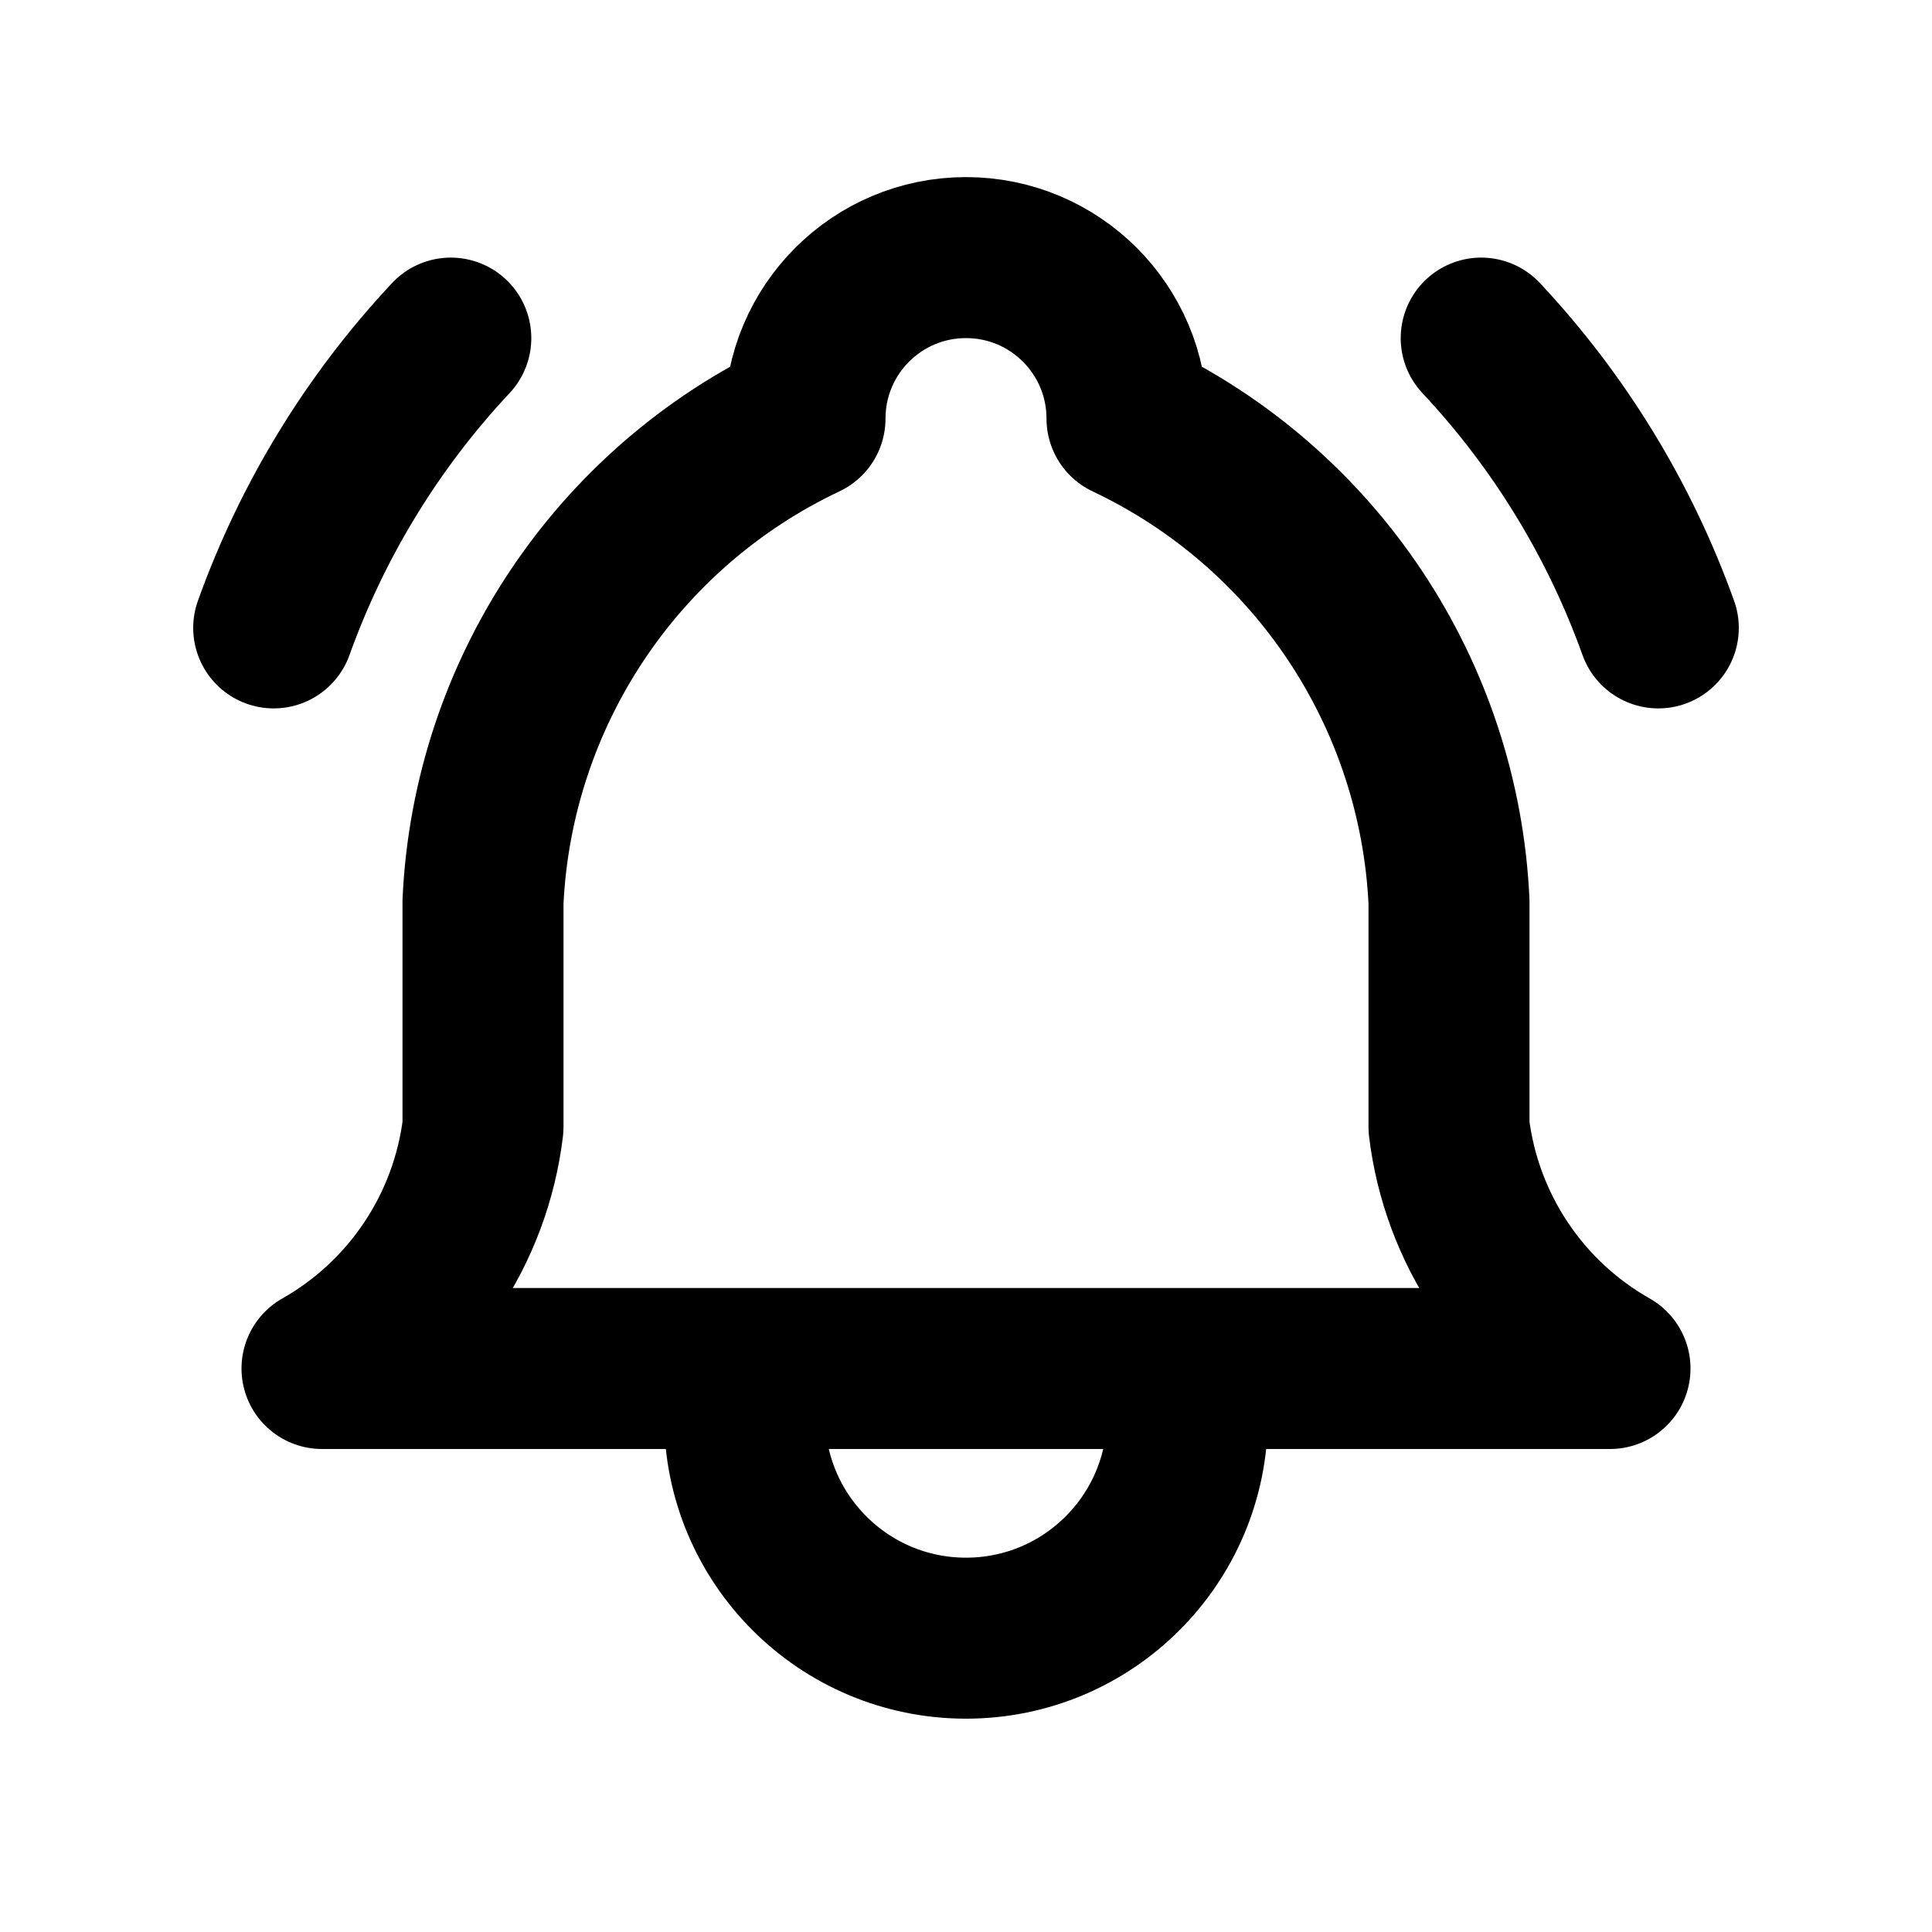
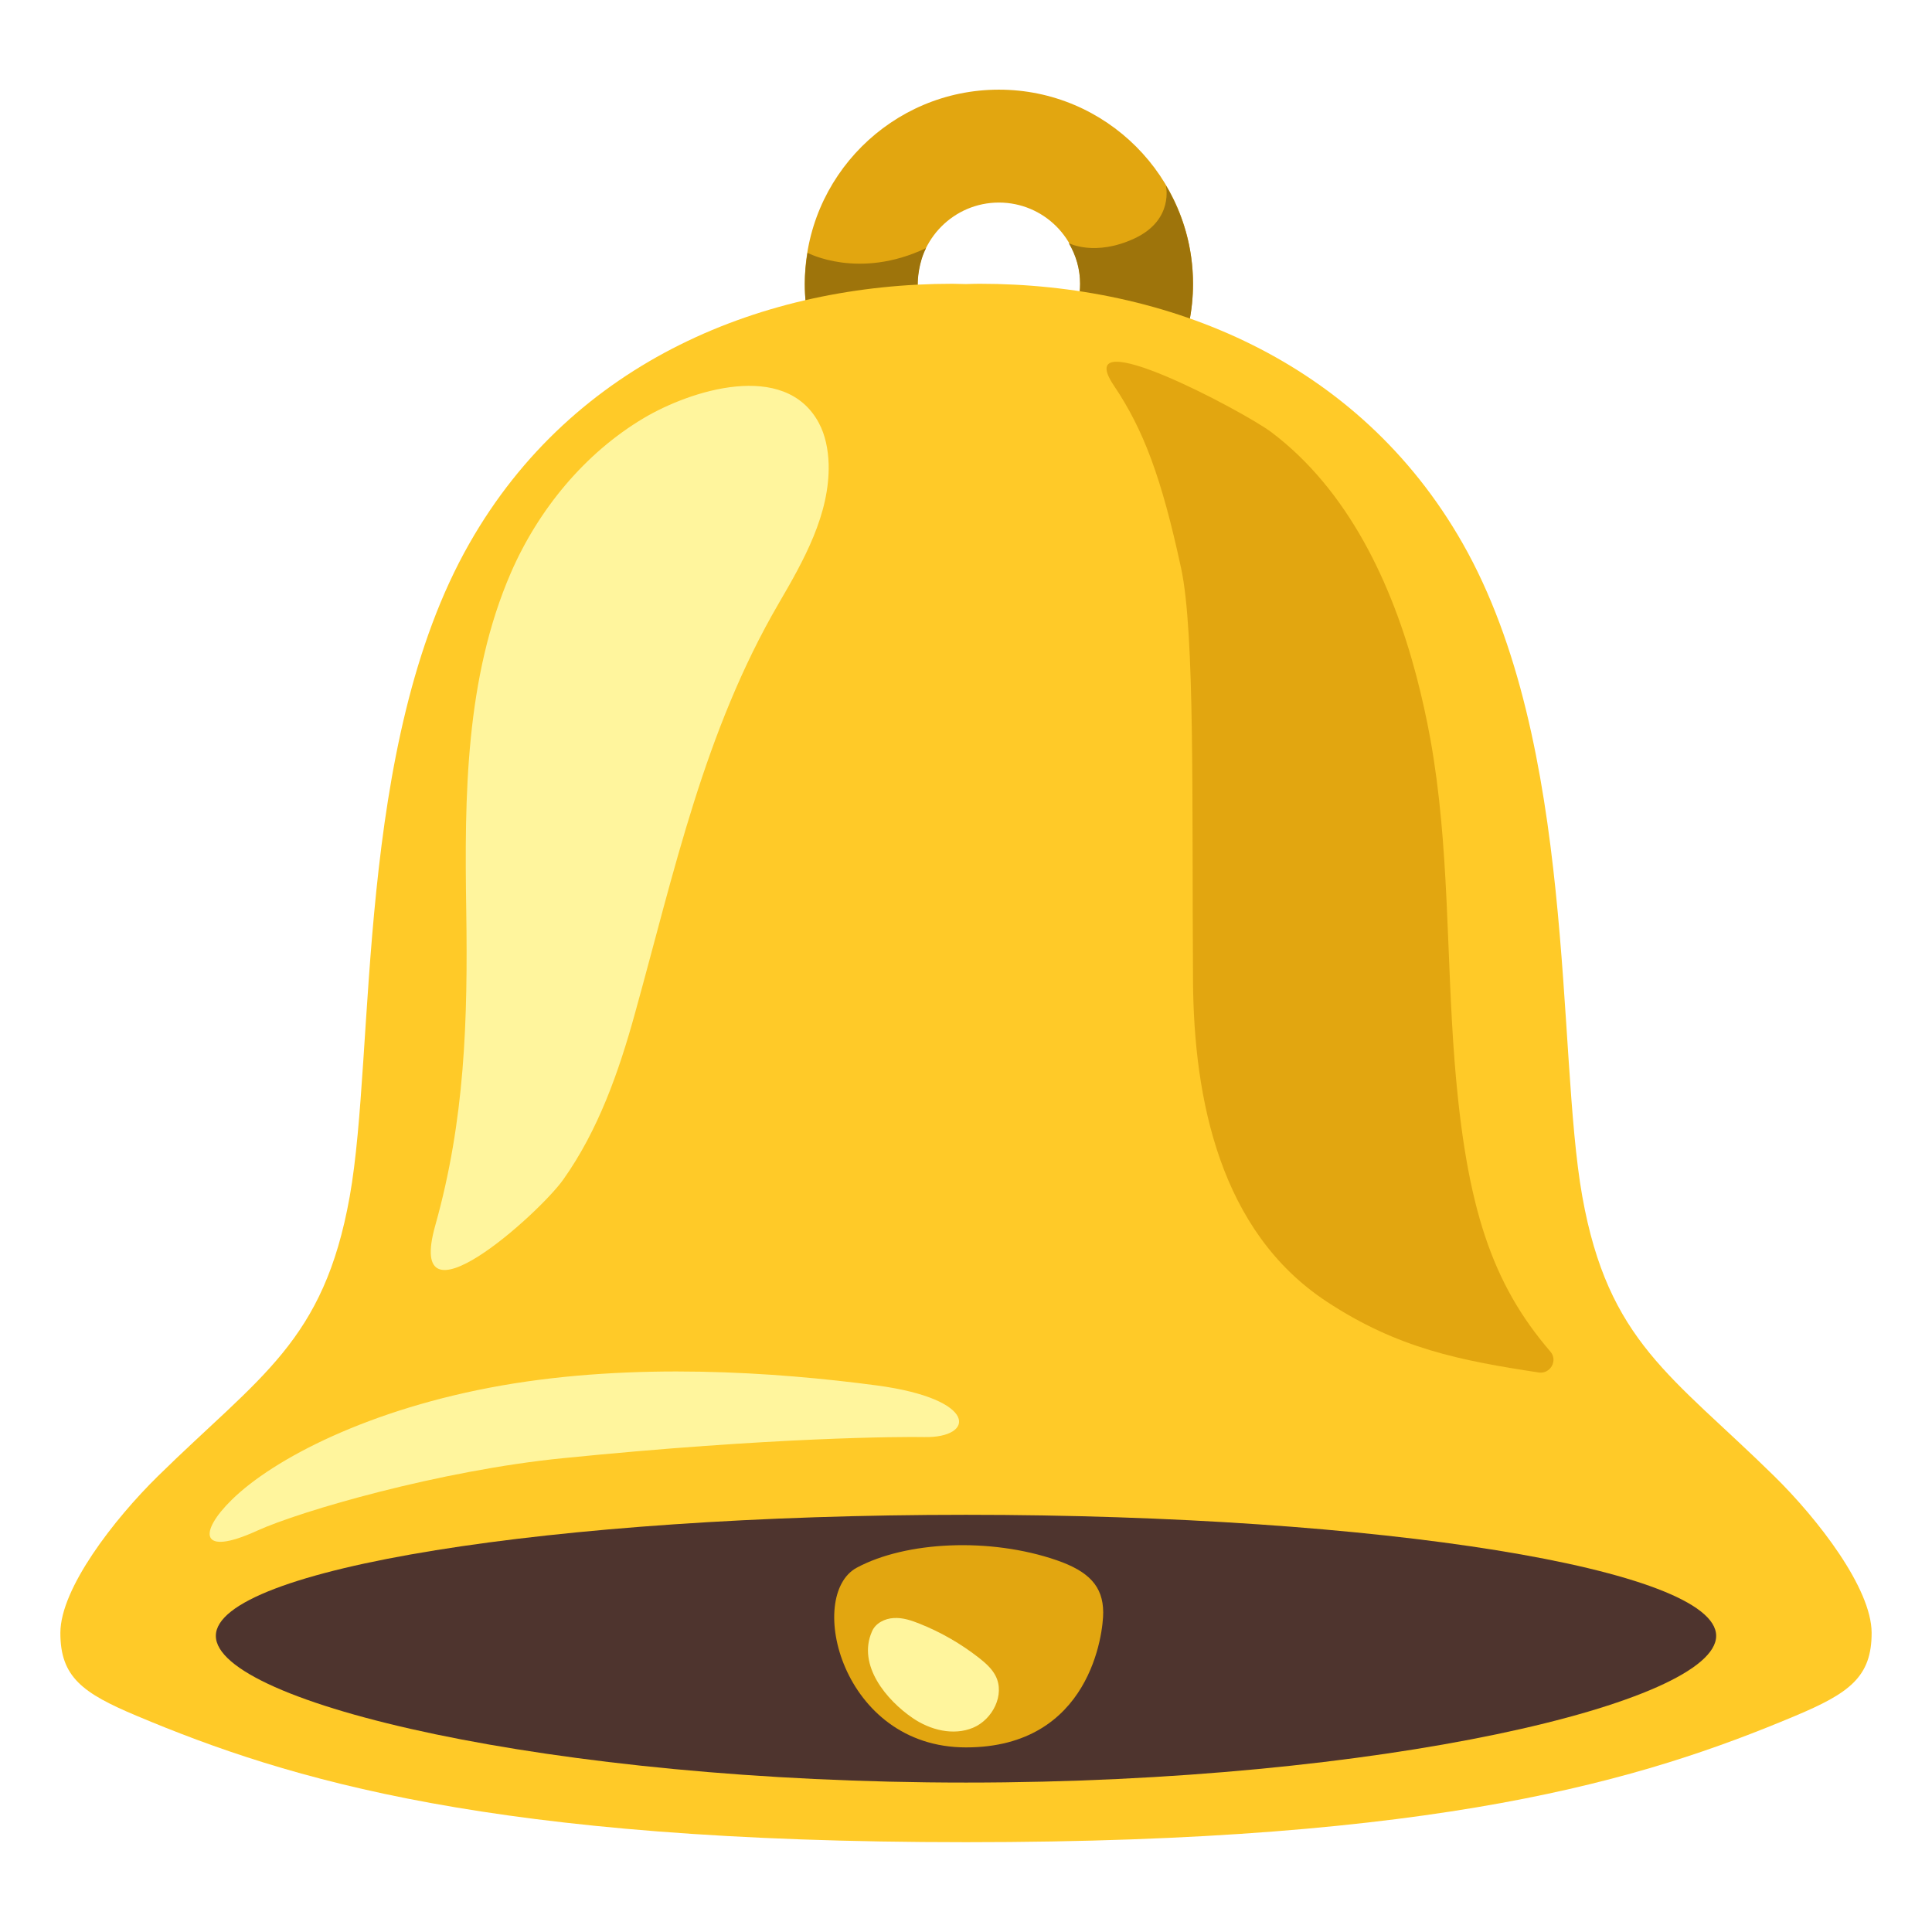
- <svg xmlns="http://www.w3.org/2000/svg" viewBox="0 0 24 24" fill="none" stroke="currentColor" stroke-width="2" stroke-linecap="round" stroke-linejoin="round">
-   <path d="M10 5.2a2 2 0 0 1 4 0 7 7 0 0 1 4 6v2.8a4 4 0 0 0 2 3H4a4 4 0 0 0 2-3v-2.8a7 7 0 0 1 4-6Z" />
-   <path d="M9.25 17.25v.35a2.75 2.75 0 0 0 5.5 0v-.35" />
-   <path d="M18.4 4.2a10.4 10.4 0 0 1 2.2 3.6" />
-   <path d="M5.6 4.2a10.4 10.4 0 0 0-2.2 3.6" />
+ <svg xmlns="http://www.w3.org/2000/svg" width="1em" height="1em" viewBox="0 0 128 128">
+   <path fill="#E2A610" d="M53.32 18.8c0-7.09 5.77-12.86 12.86-12.86s12.86 5.77 12.86 12.86s-5.77 12.86-12.86 12.86S53.32 25.9 53.32 18.8m7.48 0c0 2.97 2.41 5.38 5.38 5.38s5.38-2.41 5.38-5.38s-2.41-5.38-5.38-5.38s-5.38 2.42-5.38 5.38" />
+   <path fill="#9E740B" d="M77.24 12.28s.57 2.27-2.06 3.51c-2.63 1.23-4.37.32-4.37.32c.47.8.75 1.71.75 2.7c0 2.97-2.41 5.38-5.38 5.38s-5.38-2.41-5.38-5.38c0-.3.07-1.43.55-2.37c-4.46 2.12-7.85.31-7.85.31c-.11.67-.18 1.36-.18 2.06c0 7.09 5.77 12.86 12.86 12.86S79.04 25.9 79.04 18.8c0-2.38-.66-4.61-1.8-6.52" />
+   <path fill="#FFCA28" d="M10.46 97.8c6.77-6.65 10.99-8.89 12.71-18.53s.34-29.95 7.92-43.25C38.01 23.84 50.71 18.8 63.1 18.8c.3 0 .6.02.9.02c.3-.01.6-.02.9-.02c12.39 0 25.09 5.04 32.01 17.21c7.57 13.31 6.2 33.62 7.92 43.25c1.72 9.64 5.94 11.88 12.71 18.53c2.92 2.87 6.45 7.44 6.46 10.38s-1.49 4.01-5.06 5.51c-10.1 4.25-23.6 8.37-54.94 8.37s-44.84-4.12-54.94-8.37c-3.57-1.5-5.07-2.56-5.06-5.51c.01-2.93 3.54-7.5 6.46-10.37" />
+   <path fill="#4E342E" d="M113.7 108.38c0-4.43-22.25-8.02-49.7-8.02s-49.7 3.59-49.7 8.02s22.25 9.72 49.7 9.72s49.7-5.29 49.7-9.72" />
+   <path fill="#E2A610" d="M93.84 44.79c.37 1.41.68 2.82.93 4.2c1.27 7.06 1.04 14.3 1.61 21.45c.77 9.57 2.47 14.61 6.34 19.11c.51.59-.01 1.5-.78 1.38c-5.17-.79-9.32-1.58-14.05-4.7c-7.06-4.65-8.8-13.4-8.85-21.26c-.08-11.7.14-23.03-.79-27.33c-1.29-5.99-2.49-9.18-4.45-12.09c-2.99-4.44 8.62 1.72 10.44 3.09c5.07 3.83 7.98 9.99 9.6 16.15" />
+   <path fill="#FFF59D" d="M30.89 60.32c-.12-7.58-.06-15.42 2.96-22.38c1.81-4.16 4.88-7.91 8.8-10.24c3.08-1.83 9.34-3.85 11.59.3c.45.83.63 1.8.66 2.75c.08 3.31-1.64 6.37-3.31 9.23c-4.94 8.48-6.91 17.75-9.52 27.15c-1.07 3.88-2.43 7.75-4.76 11.03c-1.6 2.25-10.51 10.25-8.47 3.02C30.8 74.19 31 67.6 30.89 60.32" />
+   <path fill="#E2A610" d="M73.09 106.82c-.01-1.72-.94-2.71-3.08-3.45c-4.44-1.53-10-1.25-13.24.49c-3.4 1.82-1.04 11.91 7.23 11.91s9.1-7.64 9.09-8.95" />
+   <path fill="#FFF59D" d="M33.25 91.79c-8.78 1.54-15.14 4.87-17.89 7.57c-2.18 2.13-2.18 3.81 1.66 2.06c2.89-1.32 12.15-4 20.26-4.81c13.93-1.4 22.53-1.43 23.96-1.4c3.35.07 3.63-2.51-3.14-3.42c-6.77-.9-16.07-1.53-24.85 0m27.21 22.03c1.16.8 2.7 1.19 4 .65s2.14-2.19 1.5-3.44c-.25-.49-.68-.86-1.11-1.2c-1.19-.93-2.51-1.69-3.91-2.25c-.55-.22-1.13-.42-1.73-.38c-.59.03-1.21.34-1.44.89c-.99 2.25.99 4.57 2.69 5.73" />
</svg>
